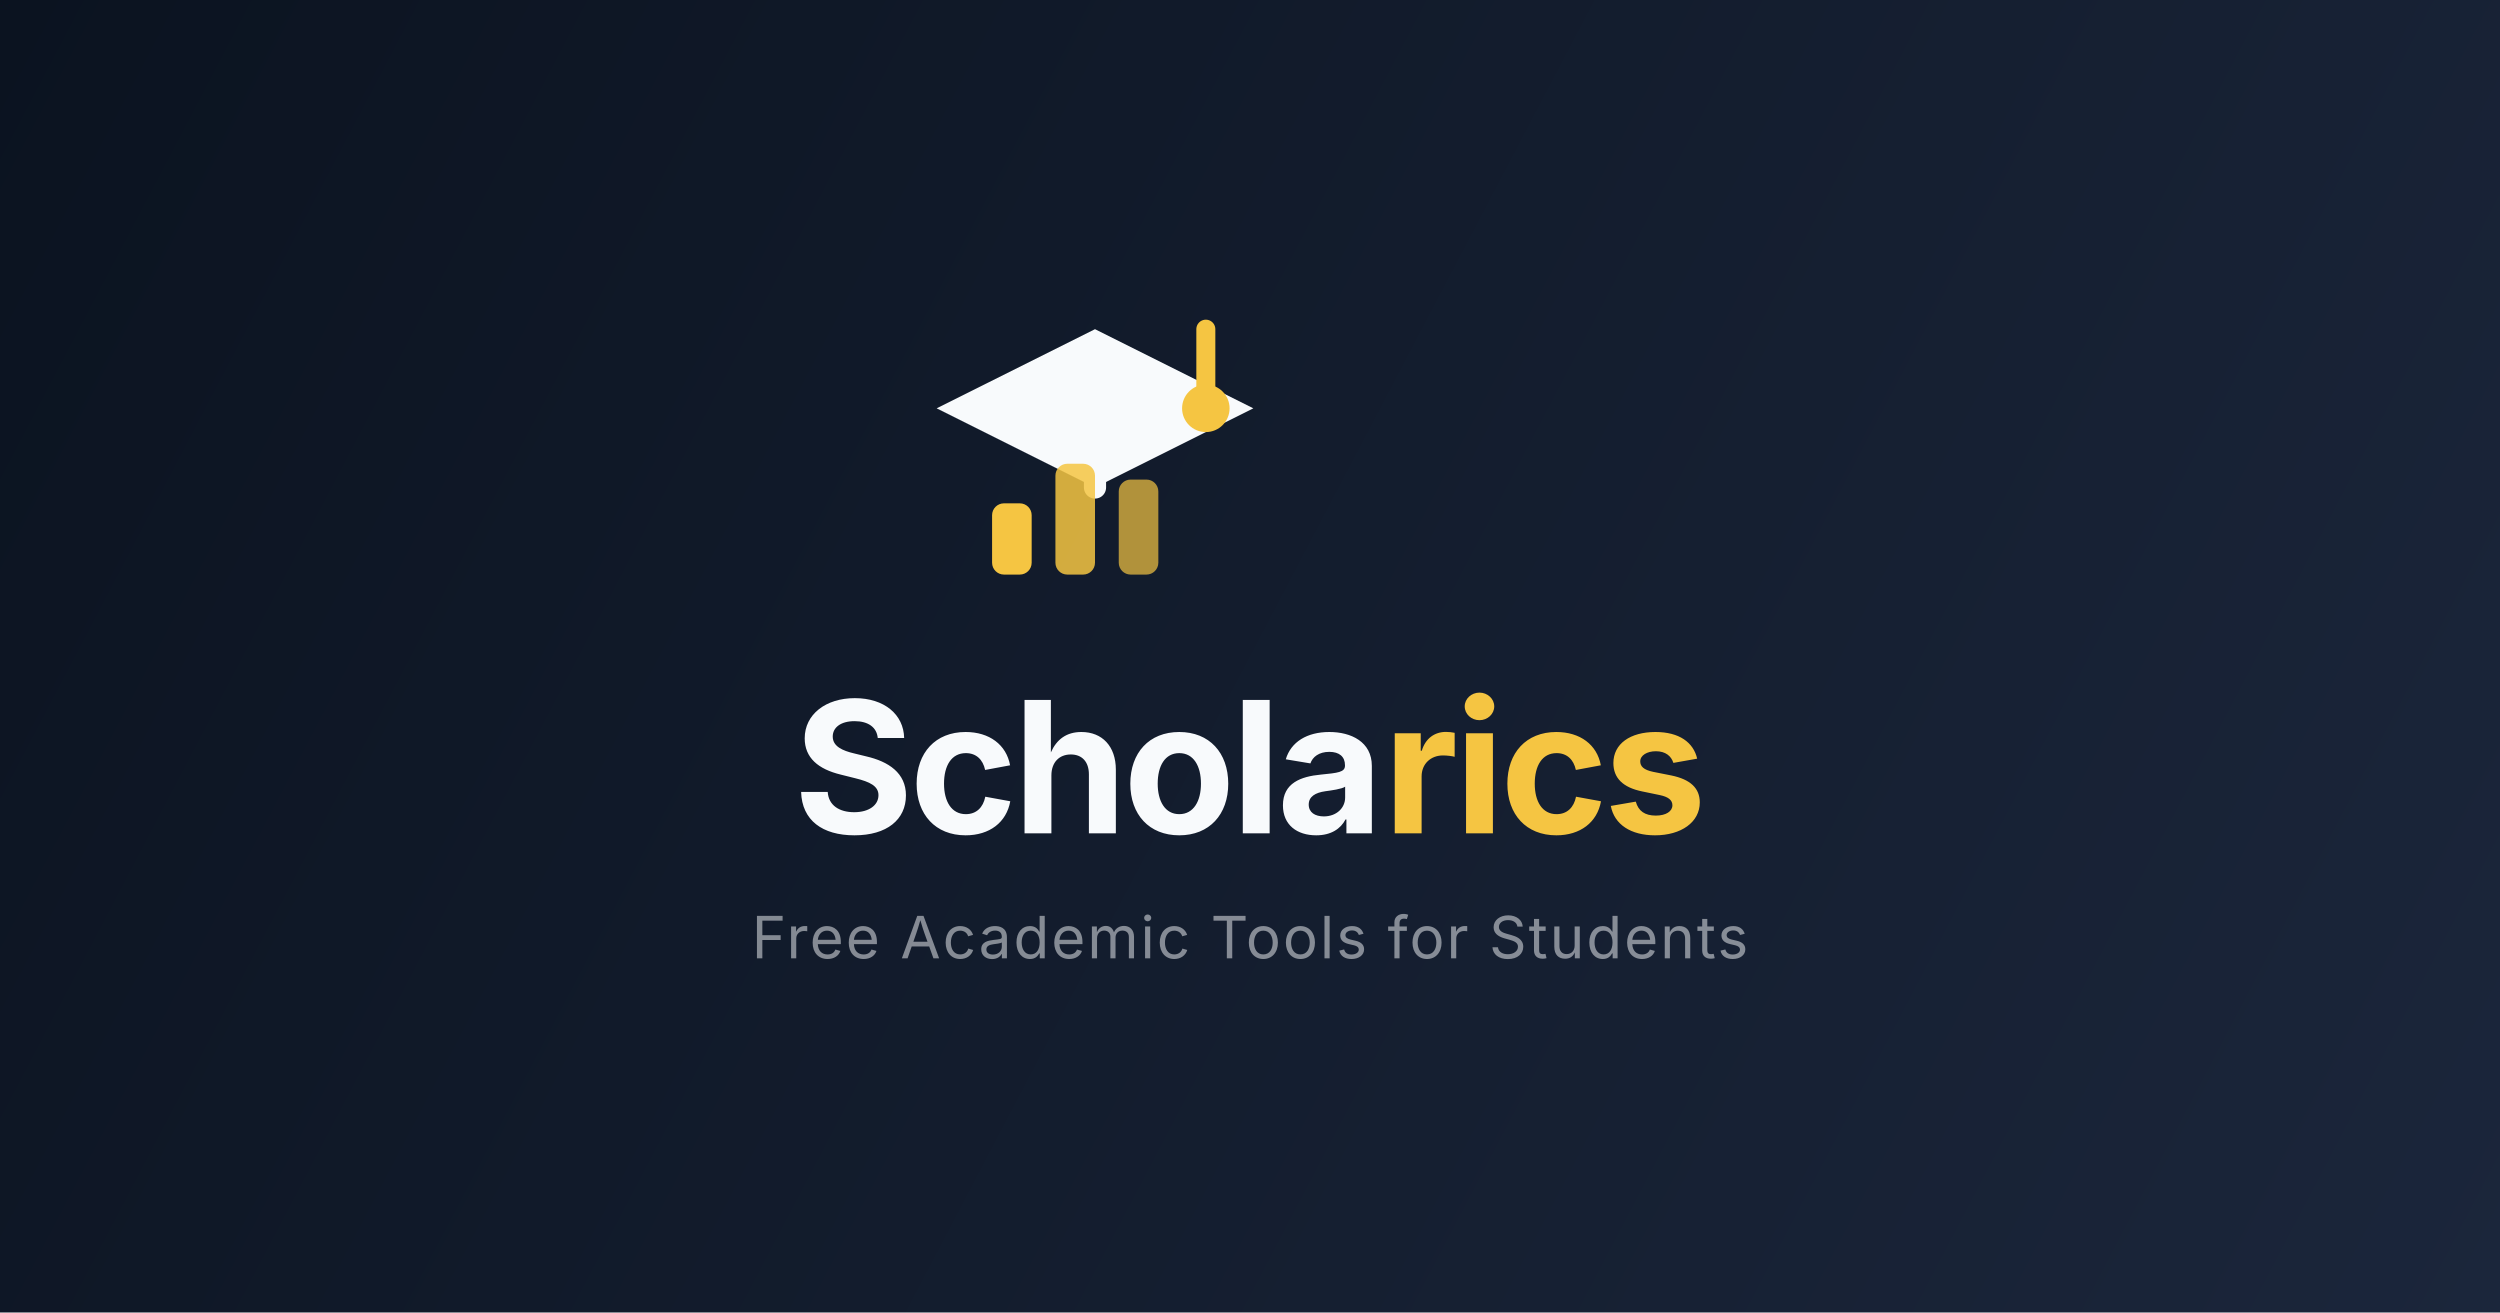
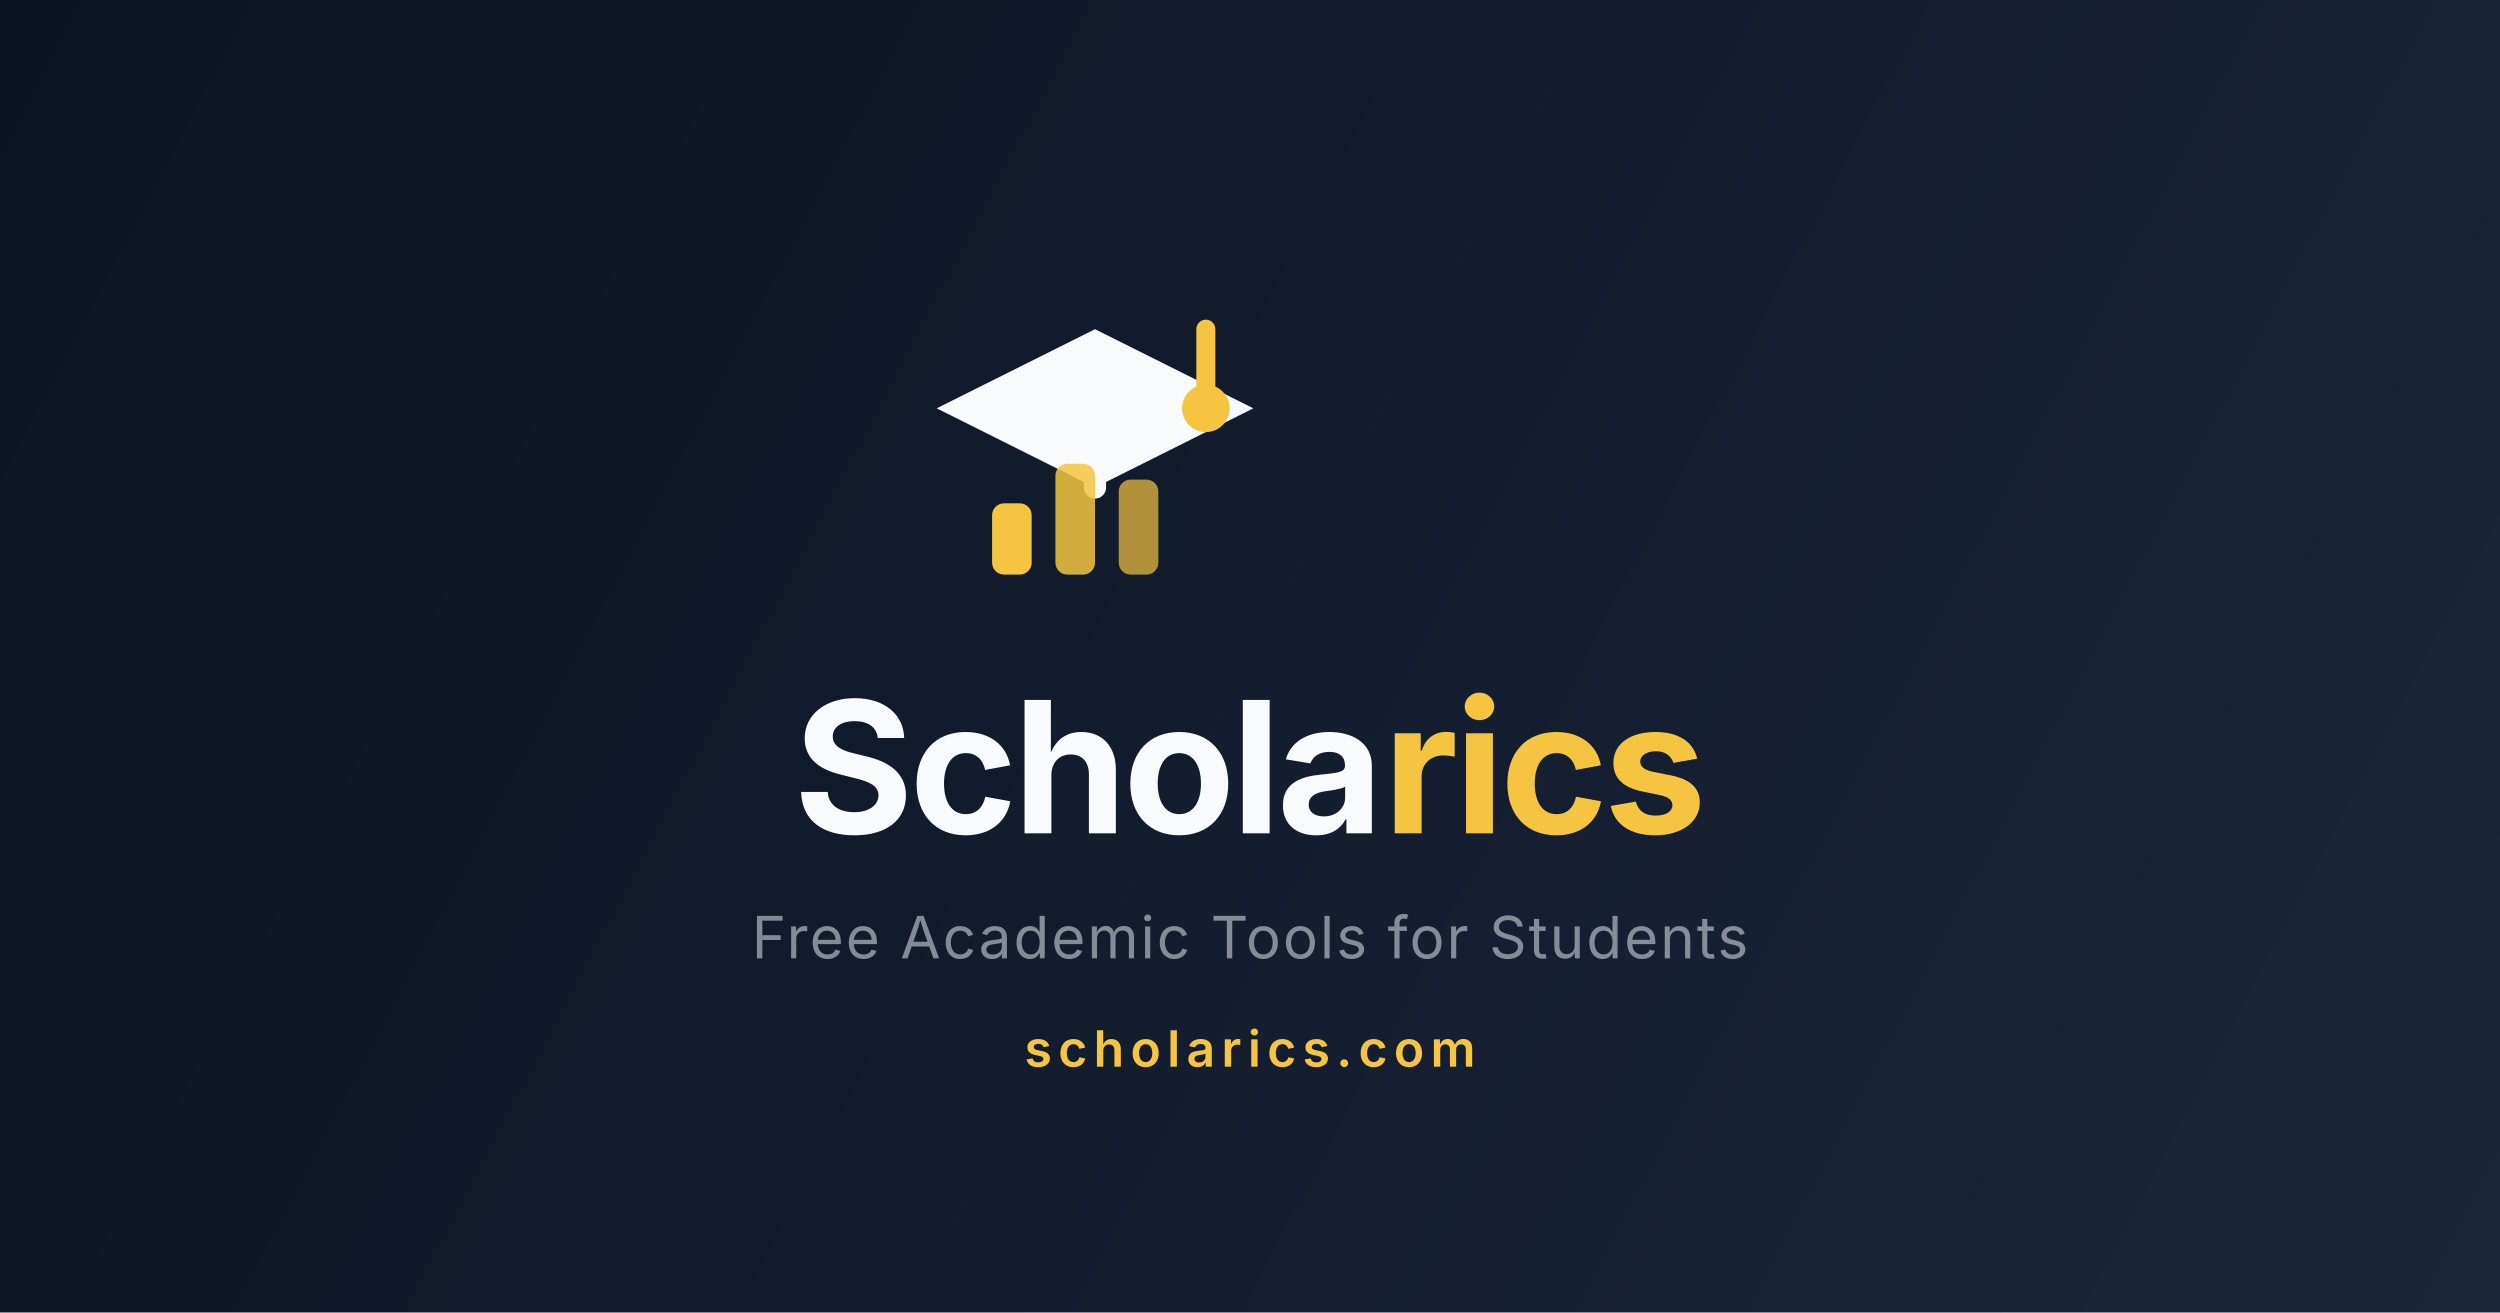
<svg xmlns="http://www.w3.org/2000/svg" width="1200" height="630" viewBox="0 0 1200 630">
  <defs>
    <linearGradient id="bg" x1="0" y1="0" x2="1200" y2="630" gradientUnits="userSpaceOnUse">
      <stop offset="0" stop-color="#0b1320" />
      <stop offset="1" stop-color="#1b263b" />
    </linearGradient>
    <linearGradient id="gold" x1="0" y1="0" x2="0" y2="1" gradientUnits="objectBoundingBox">
      <stop offset="0" stop-color="#f5d070" />
      <stop offset="1" stop-color="#c9a42a" />
    </linearGradient>
  </defs>
  <rect width="1200" height="630" fill="url(#bg)" />
  <g transform="translate(480,120) scale(3.8)">
    <path d="M12 24l20-10 20-10-20 10z" fill="#f8fafc" transform="translate(-20,-14)" />
    <path d="M32 24l20 10-20 10-20-10z" fill="#f8fafc" transform="translate(-20,-14)" />
    <path d="M32 34v10" stroke="#f8fafc" stroke-width="2.8" stroke-linecap="round" transform="translate(-20,-14)" />
    <path d="M46 24v8" stroke="#f5c542" stroke-width="2.4" stroke-linecap="round" transform="translate(-20,-14)" />
    <circle cx="26" cy="20" r="3" fill="#f5c542" />
    <rect x="-1" y="32" width="5" height="9" rx="1.5" fill="#f5c542" />
    <rect x="7" y="27" width="5" height="14" rx="1.5" fill="#f5c542" opacity="0.85" />
    <rect x="15" y="29" width="5" height="12" rx="1.5" fill="#f5c542" opacity="0.7" />
  </g>
  <text x="600" y="400" font-family="'Inter',system-ui,sans-serif" font-weight="700" font-size="88" fill="#f8fafc" text-anchor="middle" letter-spacing="-2">Schola<tspan fill="#f5c542">rics</tspan>
  </text>
  <text x="600" y="460" font-family="'Inter',system-ui,sans-serif" font-weight="400" font-size="28" fill="rgba(248,250,252,0.5)" text-anchor="middle" letter-spacing="1">Free Academic Tools for Students</text>
+   <text x="600" y="512" font-family="'Inter',system-ui,sans-serif" font-weight="600" font-size="24" fill="#f5c542" text-anchor="middle" letter-spacing="3">scholarics.com</text>
</svg>
